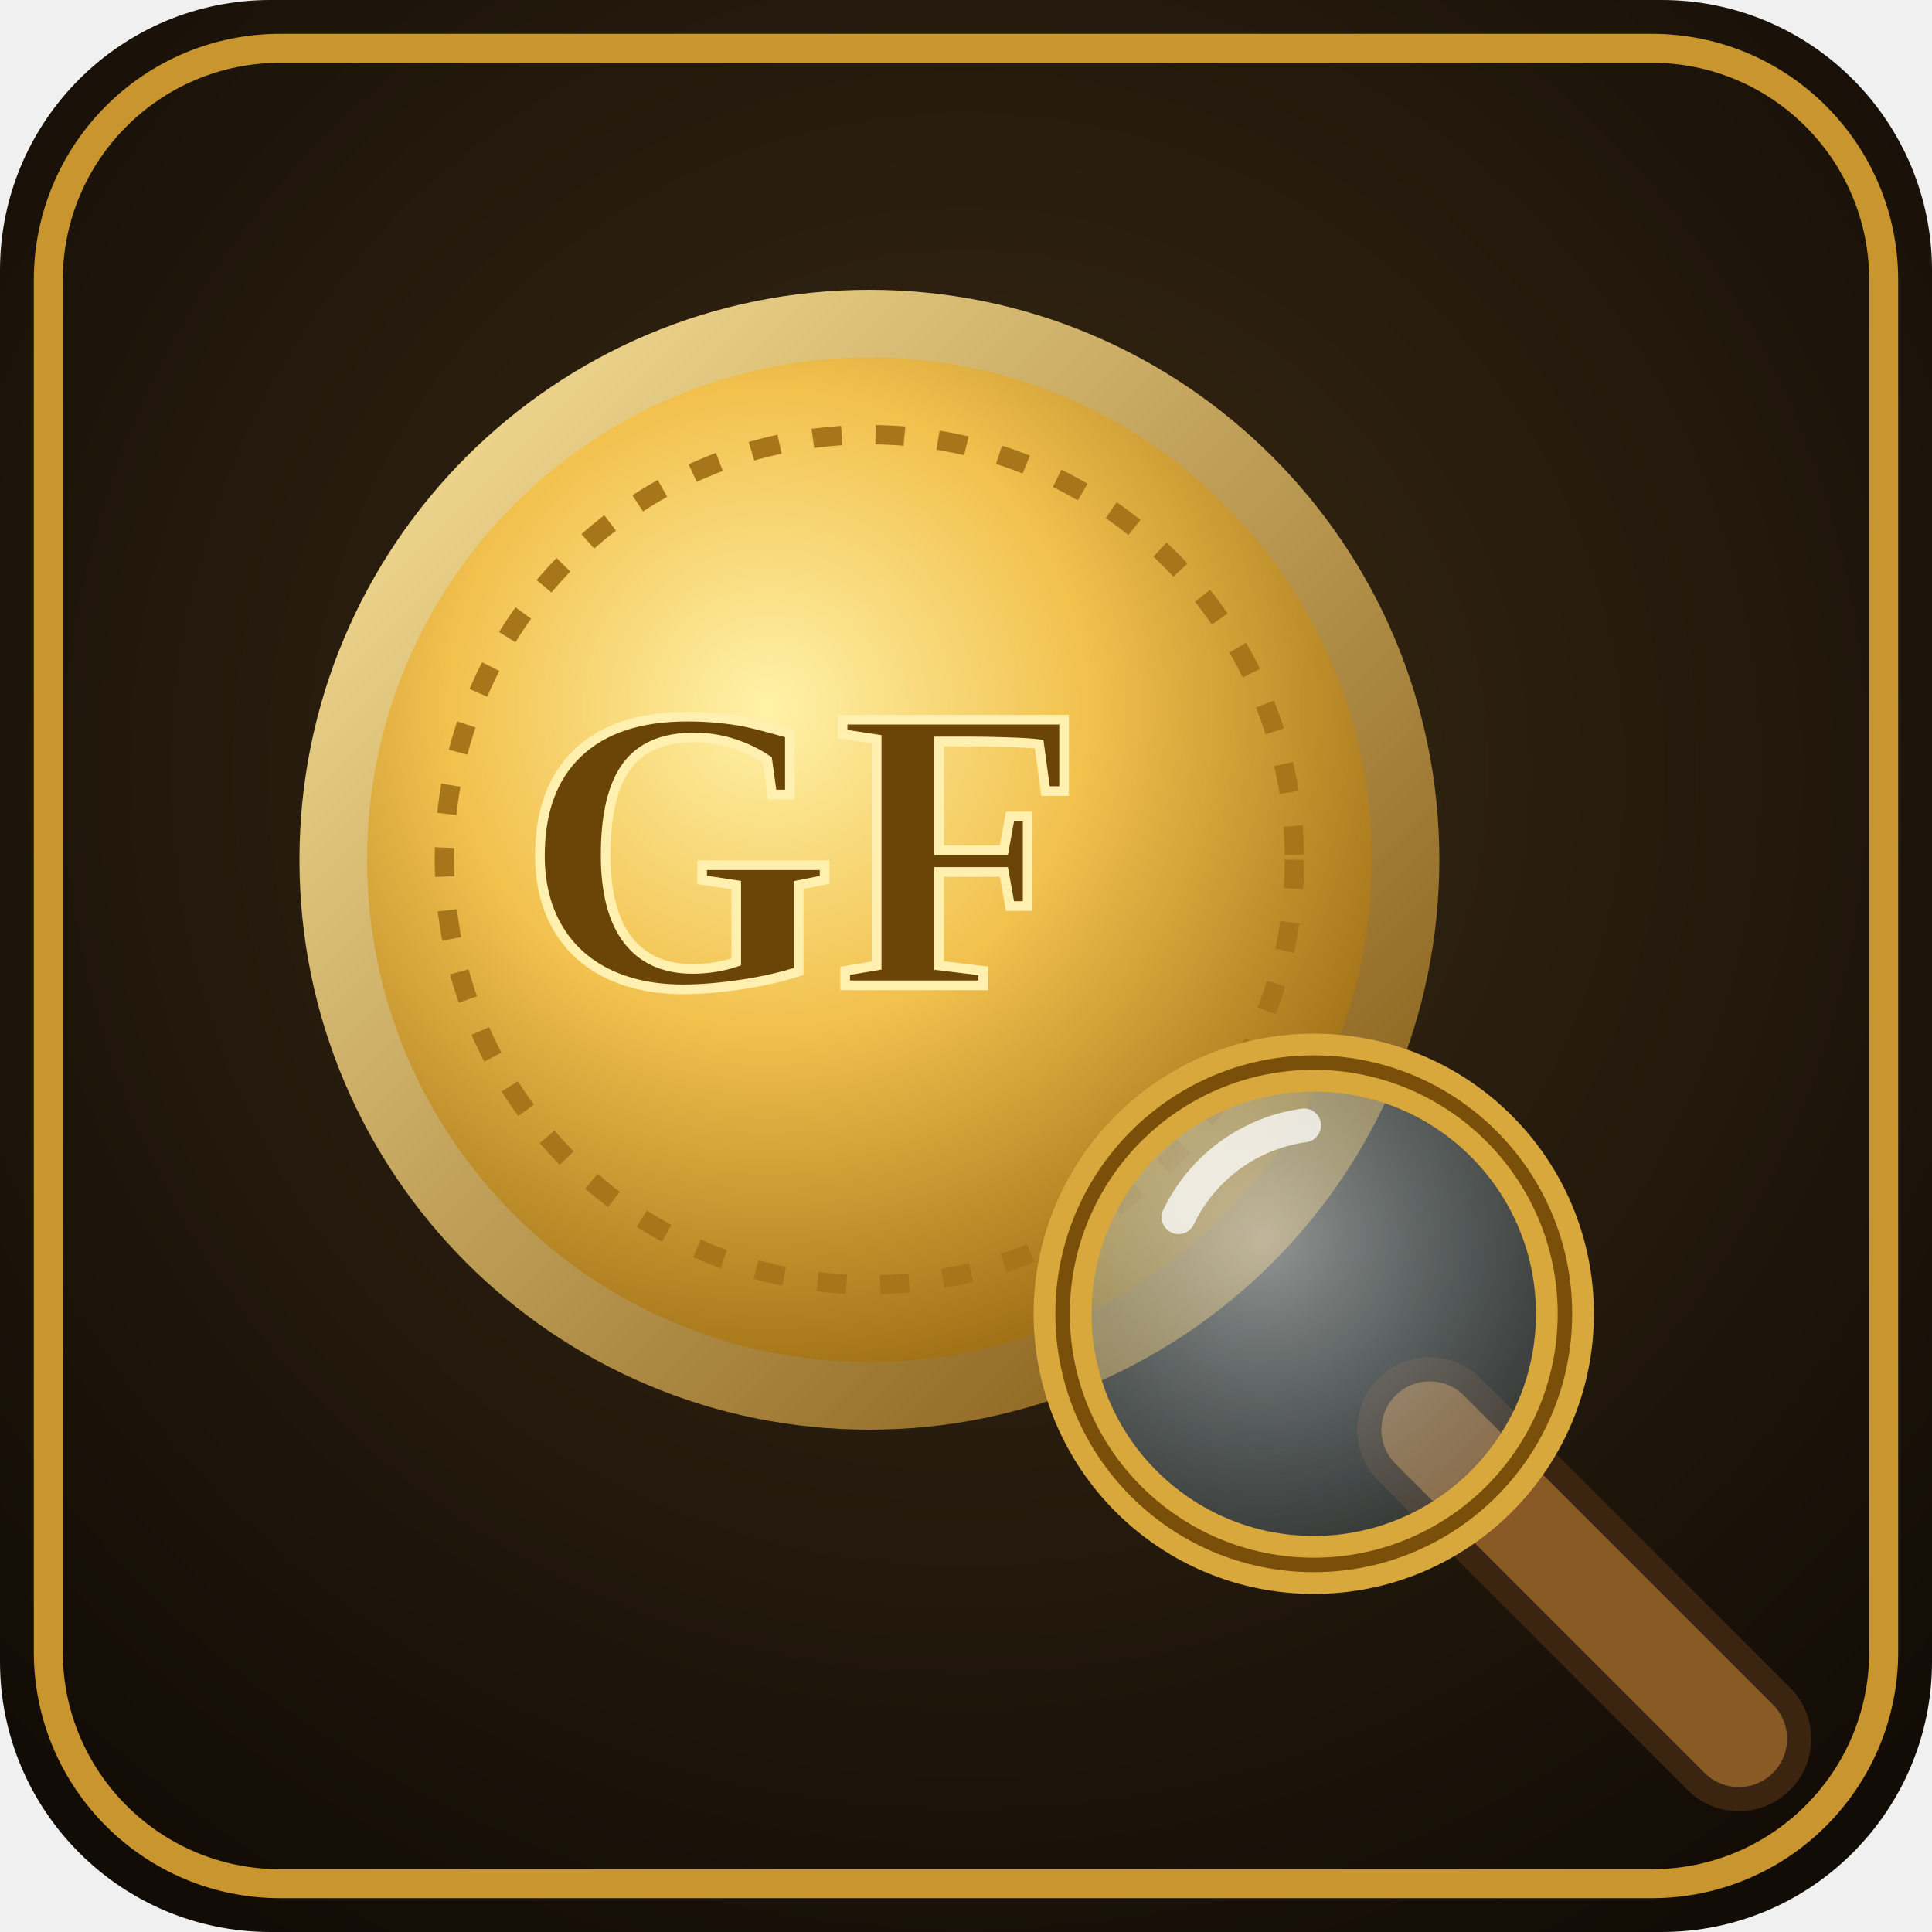
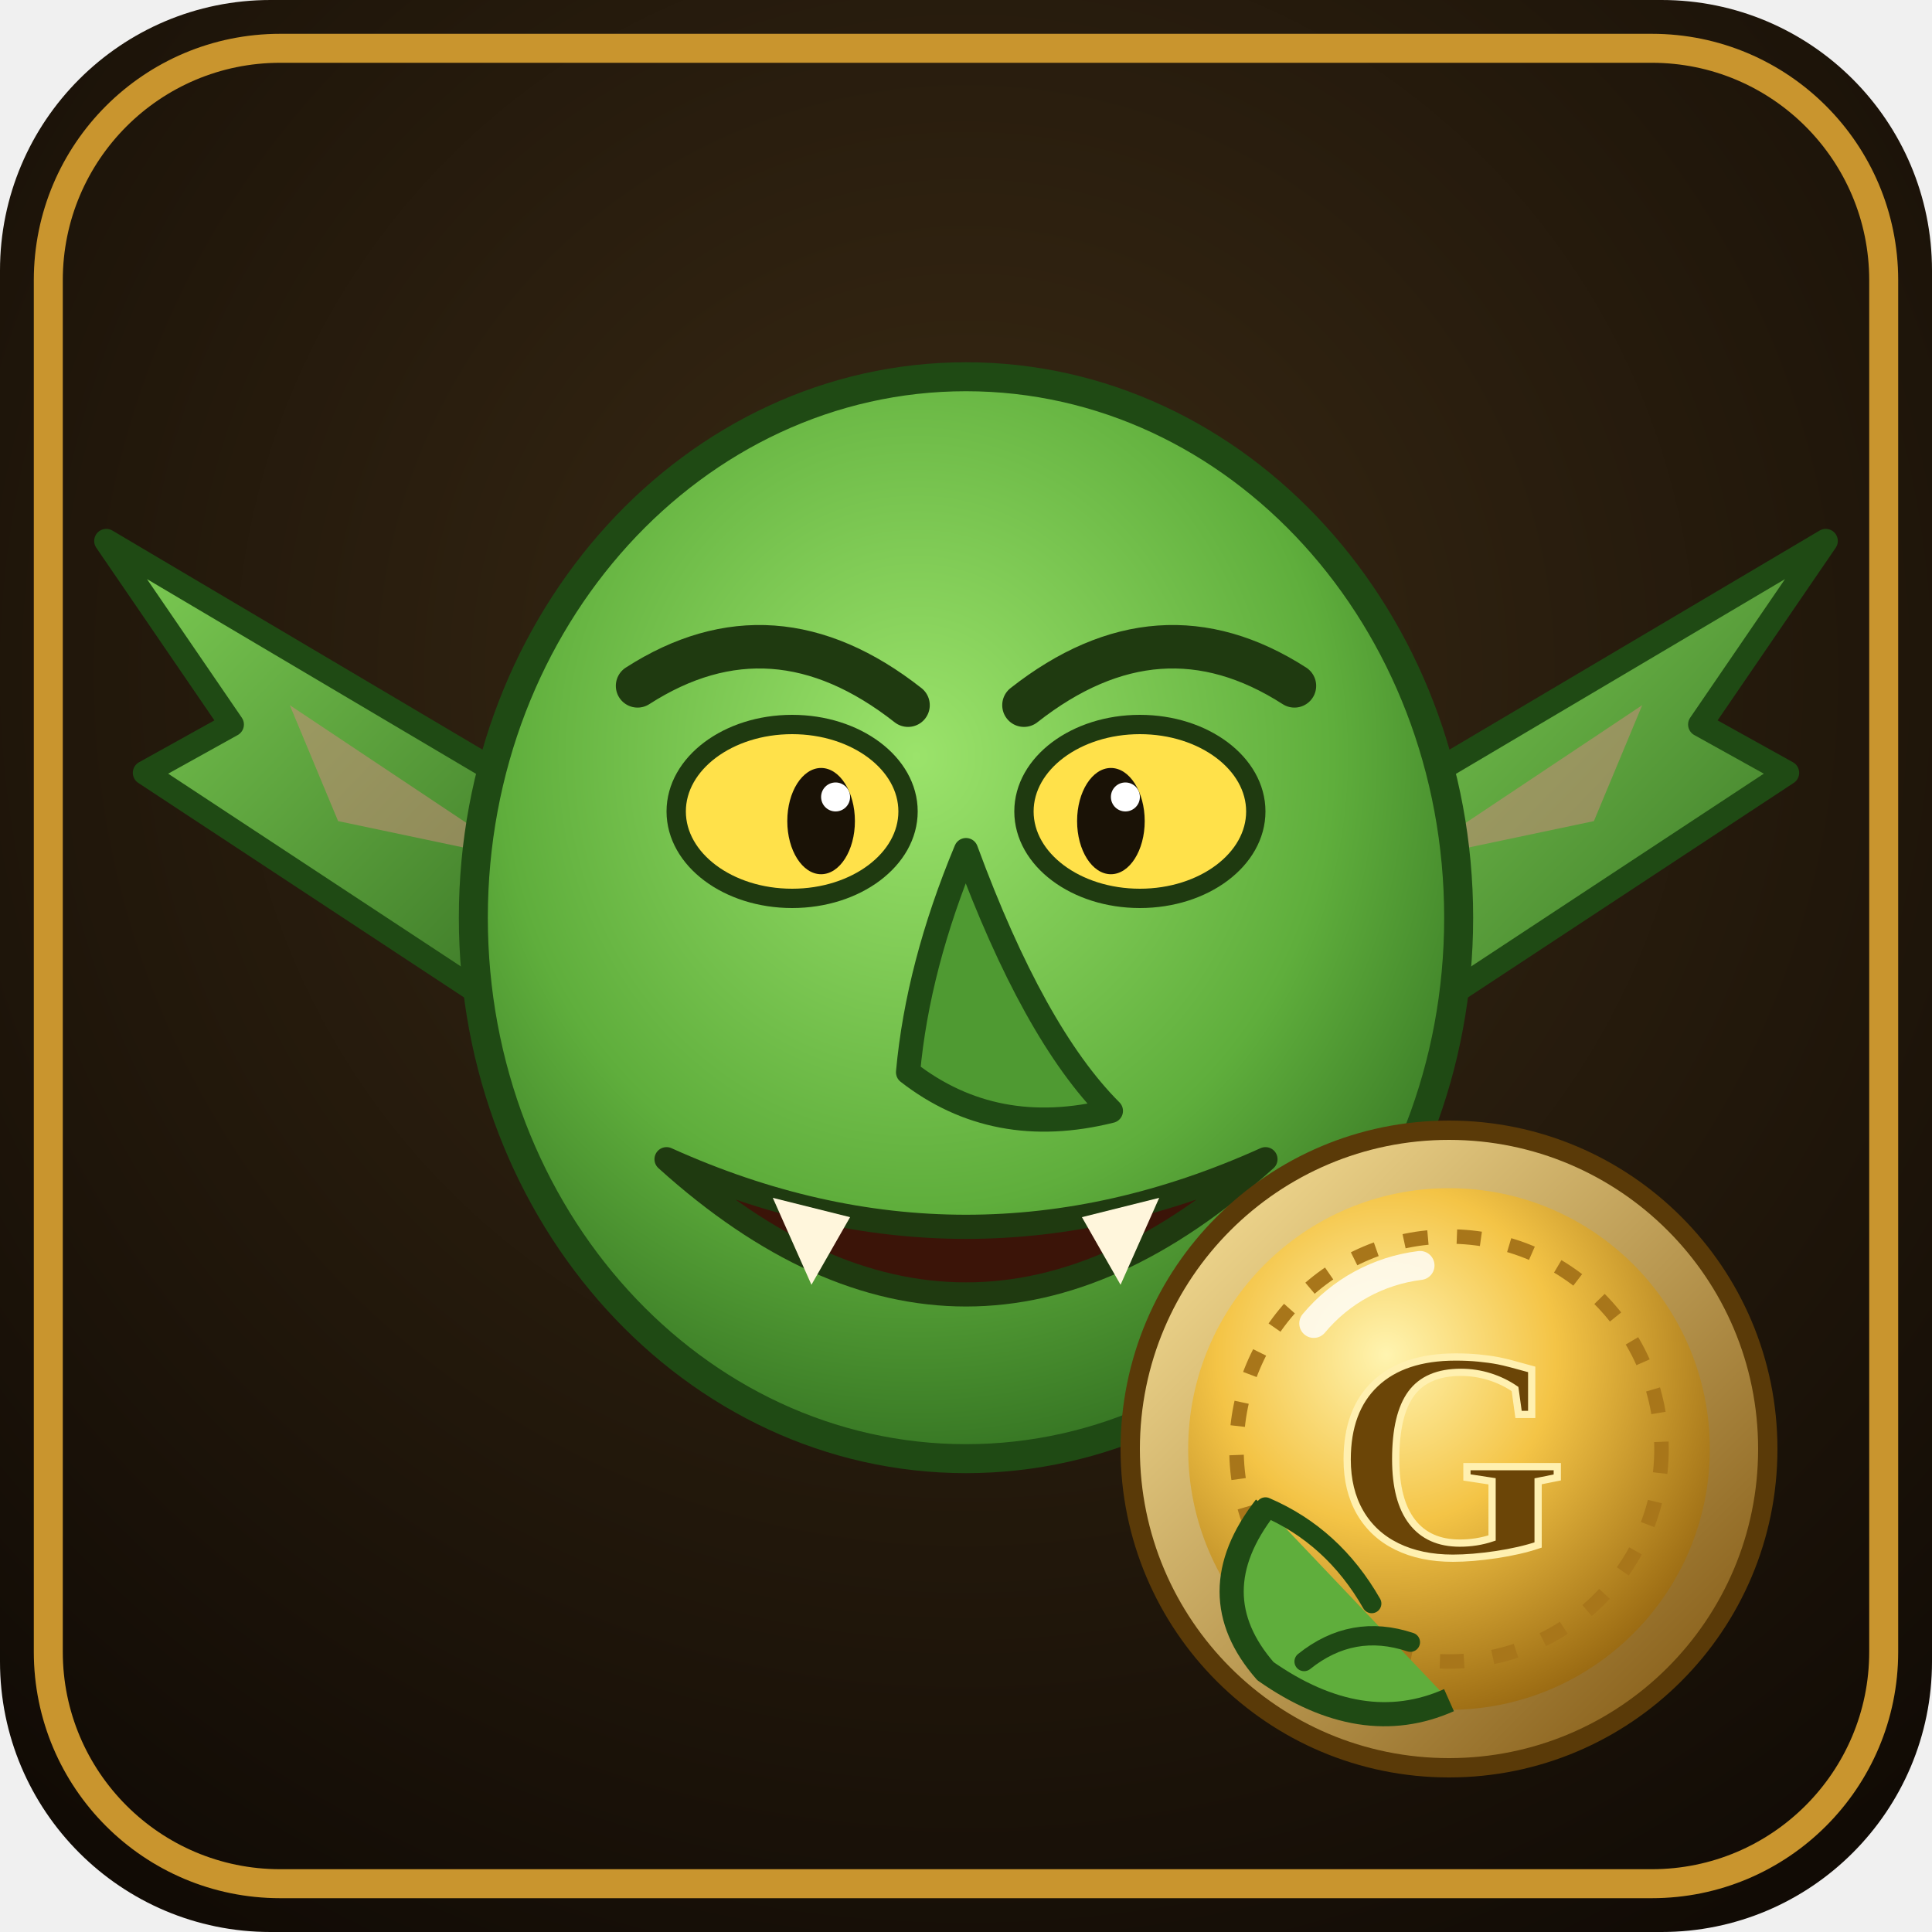
<svg xmlns="http://www.w3.org/2000/svg" width="400" height="400" viewBox="0 0 400 400">
  <defs>
-     <radialGradient id="bg" cx="50%" cy="40%" r="70%">
+     <radialGradient id="bg" cx="50%" cy="35%" r="75%">
      <stop offset="0" stop-color="#3a2a14" />
-       <stop offset="1" stop-color="#120c06" />
+       <stop offset="1" stop-color="#110b05" />
    </radialGradient>
-     <radialGradient id="coin" cx="40%" cy="35%" r="70%">
-       <stop offset="0" stop-color="#fff2a8" />
-       <stop offset="0.45" stop-color="#f2c14e" />
+     <radialGradient id="skin" cx="45%" cy="35%" r="70%">
+       <stop offset="0" stop-color="#9be36b" />
+       <stop offset="0.6" stop-color="#5fae3c" />
+       <stop offset="1" stop-color="#2f6b1f" />
+     </radialGradient>
+     <linearGradient id="ear" x1="0" y1="0" x2="1" y2="1">
+       <stop offset="0" stop-color="#7fcf55" />
+       <stop offset="1" stop-color="#356f22" />
+     </linearGradient>
+     <radialGradient id="coin" cx="38%" cy="32%" r="72%">
+       <stop offset="0" stop-color="#fff4b0" />
+       <stop offset="0.45" stop-color="#f4c446" />
      <stop offset="1" stop-color="#9a6a12" />
    </radialGradient>
    <linearGradient id="rim" x1="0" y1="0" x2="1" y2="1">
      <stop offset="0" stop-color="#ffe9a0" />
      <stop offset="1" stop-color="#7a4f0a" />
    </linearGradient>
-     <radialGradient id="glass" cx="40%" cy="35%" r="70%">
-       <stop offset="0" stop-color="#e8f6ff" stop-opacity="0.55" />
-       <stop offset="1" stop-color="#7fb6d8" stop-opacity="0.18" />
-     </radialGradient>
  </defs>
  <rect x="0" y="0" width="400" height="400" rx="56" fill="url(#bg)" />
  <rect x="10" y="10" width="380" height="380" rx="48" fill="none" stroke="#c9952e" stroke-width="6" />
-   <circle cx="180" cy="178" r="118" fill="url(#rim)" />
-   <circle cx="180" cy="178" r="104" fill="url(#coin)" />
-   <circle cx="180" cy="178" r="88" fill="none" stroke="#a8761a" stroke-width="4" stroke-dasharray="6 7" />
-   <text x="166" y="204" text-anchor="middle" font-family="Georgia, 'Times New Roman', serif" font-size="84" font-weight="bold" fill="#6b4507" stroke="#fff0b0" stroke-width="2">GF</text>
-   <line x1="296" y1="296" x2="360" y2="360" stroke="#3b2410" stroke-width="30" stroke-linecap="round" />
-   <line x1="296" y1="296" x2="360" y2="360" stroke="#8a5a26" stroke-width="20" stroke-linecap="round" />
-   <circle cx="272" cy="272" r="52" fill="url(#glass)" stroke="#d9a83c" stroke-width="12" />
-   <circle cx="272" cy="272" r="52" fill="none" stroke="#7a4f0a" stroke-width="3" />
-   <path d="M244 252 a34 34 0 0 1 26 -19" fill="none" stroke="#ffffff" stroke-opacity="0.75" stroke-width="7" stroke-linecap="round" />
+   <path d="M120 170 L22 112 L48 150 L30 160 L112 214 Z" fill="url(#ear)" stroke="#1f4a14" stroke-width="5" stroke-linejoin="round" />
+   <path d="M108 178 L60 146 L70 170 Z" fill="#c98a7a" opacity="0.55" />
+   <path d="M280 170 L378 112 L352 150 L370 160 L288 214 Z" fill="url(#ear)" stroke="#1f4a14" stroke-width="5" stroke-linejoin="round" />
+   <path d="M292 178 L340 146 L330 170 Z" fill="#c98a7a" opacity="0.55" />
+   <ellipse cx="200" cy="190" rx="102" ry="112" fill="url(#skin)" stroke="#1f4a14" stroke-width="6" />
+   <path d="M132 142 Q160 124 188 146" fill="none" stroke="#1f3a10" stroke-width="9" stroke-linecap="round" />
+   <path d="M212 146 Q240 124 268 142" fill="none" stroke="#1f3a10" stroke-width="9" stroke-linecap="round" />
+   <ellipse cx="164" cy="168" rx="24" ry="18" fill="#ffe14a" stroke="#1f3a10" stroke-width="4" />
+   <ellipse cx="236" cy="168" rx="24" ry="18" fill="#ffe14a" stroke="#1f3a10" stroke-width="4" />
+   <ellipse cx="170" cy="170" rx="7" ry="11" fill="#1a1206" />
+   <ellipse cx="230" cy="170" rx="7" ry="11" fill="#1a1206" />
+   <circle cx="173" cy="165" r="3" fill="#ffffff" />
+   <circle cx="233" cy="165" r="3" fill="#ffffff" />
+   <path d="M200 176 Q214 214 230 230 Q206 236 188 222 Q190 200 200 176 Z" fill="#4f9a32" stroke="#1f4a14" stroke-width="5" stroke-linejoin="round" />
+   <path d="M138 240 Q200 296 262 240 Q200 268 138 240 Z" fill="#3b1408" stroke="#1f3a10" stroke-width="5" stroke-linejoin="round" />
+   <path d="M160 248 L168 266 L176 252 Z" fill="#fff6dc" />
+   <path d="M224 252 L232 266 L240 248 Z" fill="#fff6dc" />
+   <circle cx="300" cy="300" r="66" fill="url(#rim)" stroke="#5a3a08" stroke-width="4" />
+   <circle cx="300" cy="300" r="54" fill="url(#coin)" />
+   <circle cx="300" cy="300" r="44" fill="none" stroke="#a8761a" stroke-width="3" stroke-dasharray="5 6" />
+   <text x="300" y="322" text-anchor="middle" font-family="Georgia, 'Times New Roman', serif" font-size="62" font-weight="bold" fill="#6b4507" stroke="#fff0b0" stroke-width="1.5">G</text>
+   <path d="M262 312 Q248 330 262 346 Q282 360 300 352" fill="#5fae3c" stroke="#1f4a14" stroke-width="5" stroke-linejoin="round" />
+   <path d="M262 312 Q276 318 284 332" fill="none" stroke="#1f4a14" stroke-width="4" stroke-linecap="round" />
+   <path d="M270 344 Q280 336 292 340" fill="none" stroke="#1f4a14" stroke-width="4" stroke-linecap="round" />
+   <path d="M272 274 a34 34 0 0 1 22 -12" fill="none" stroke="#ffffff" stroke-opacity="0.8" stroke-width="6" stroke-linecap="round" />
</svg>
